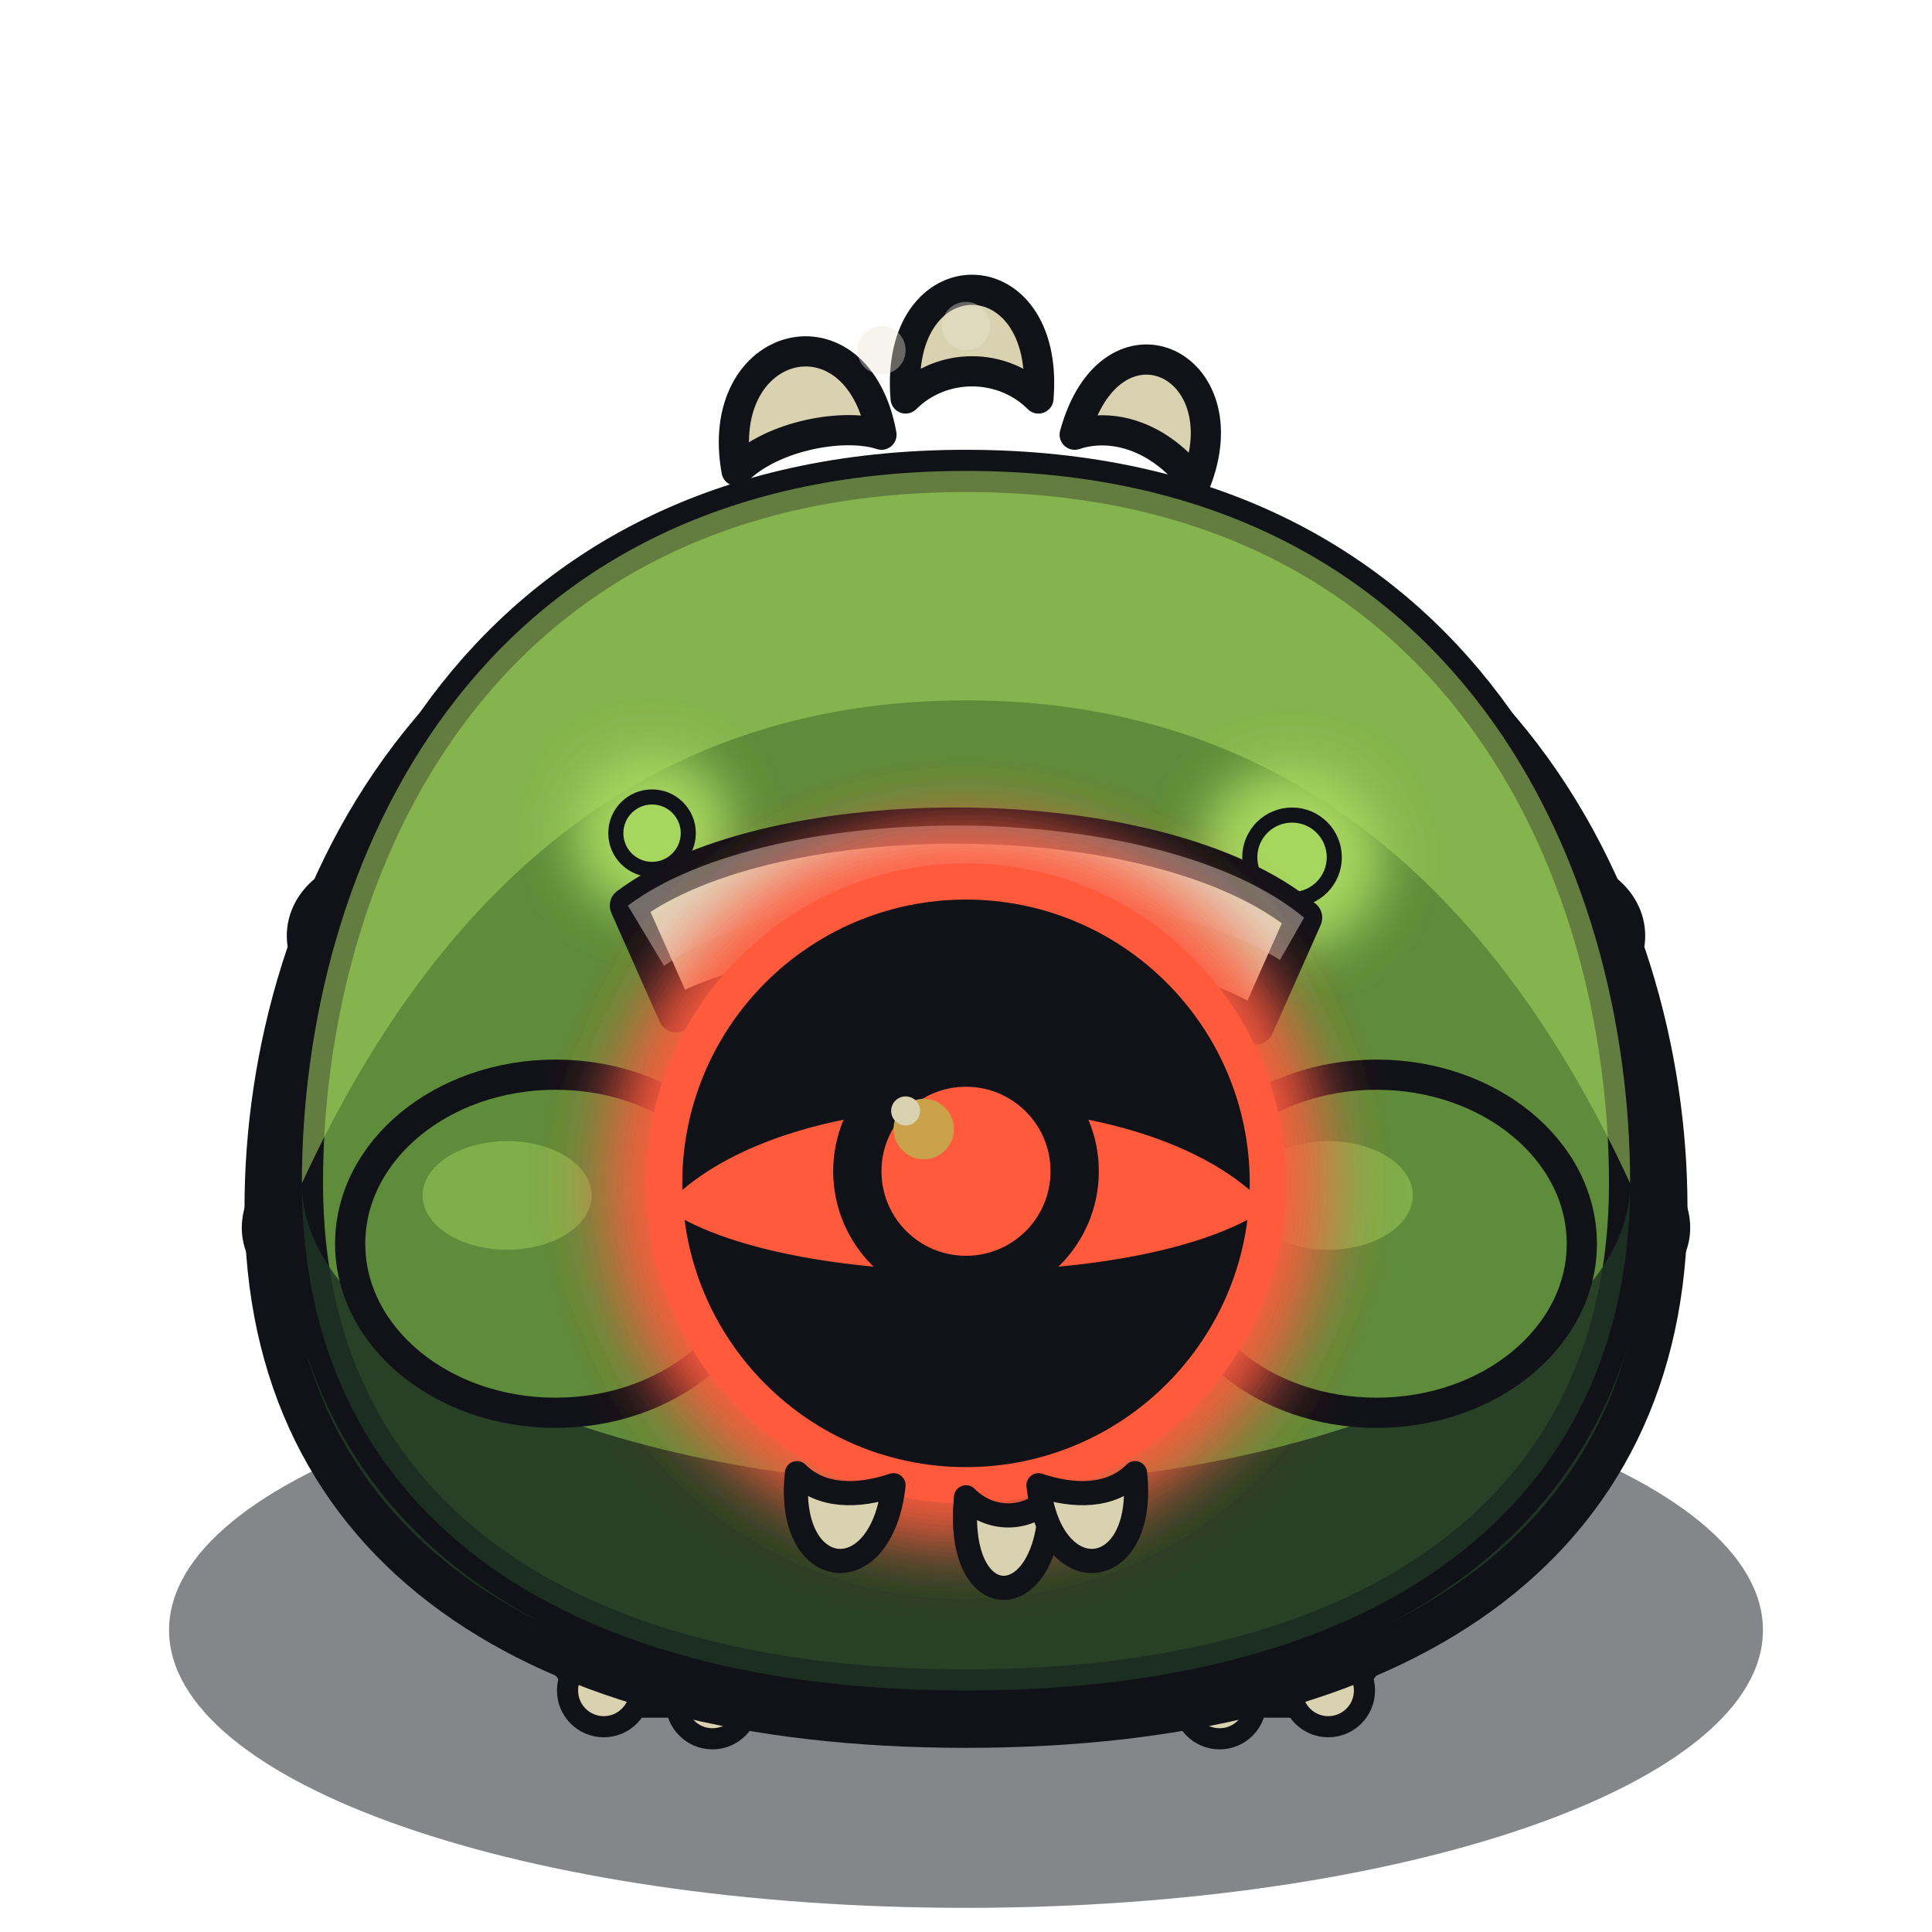
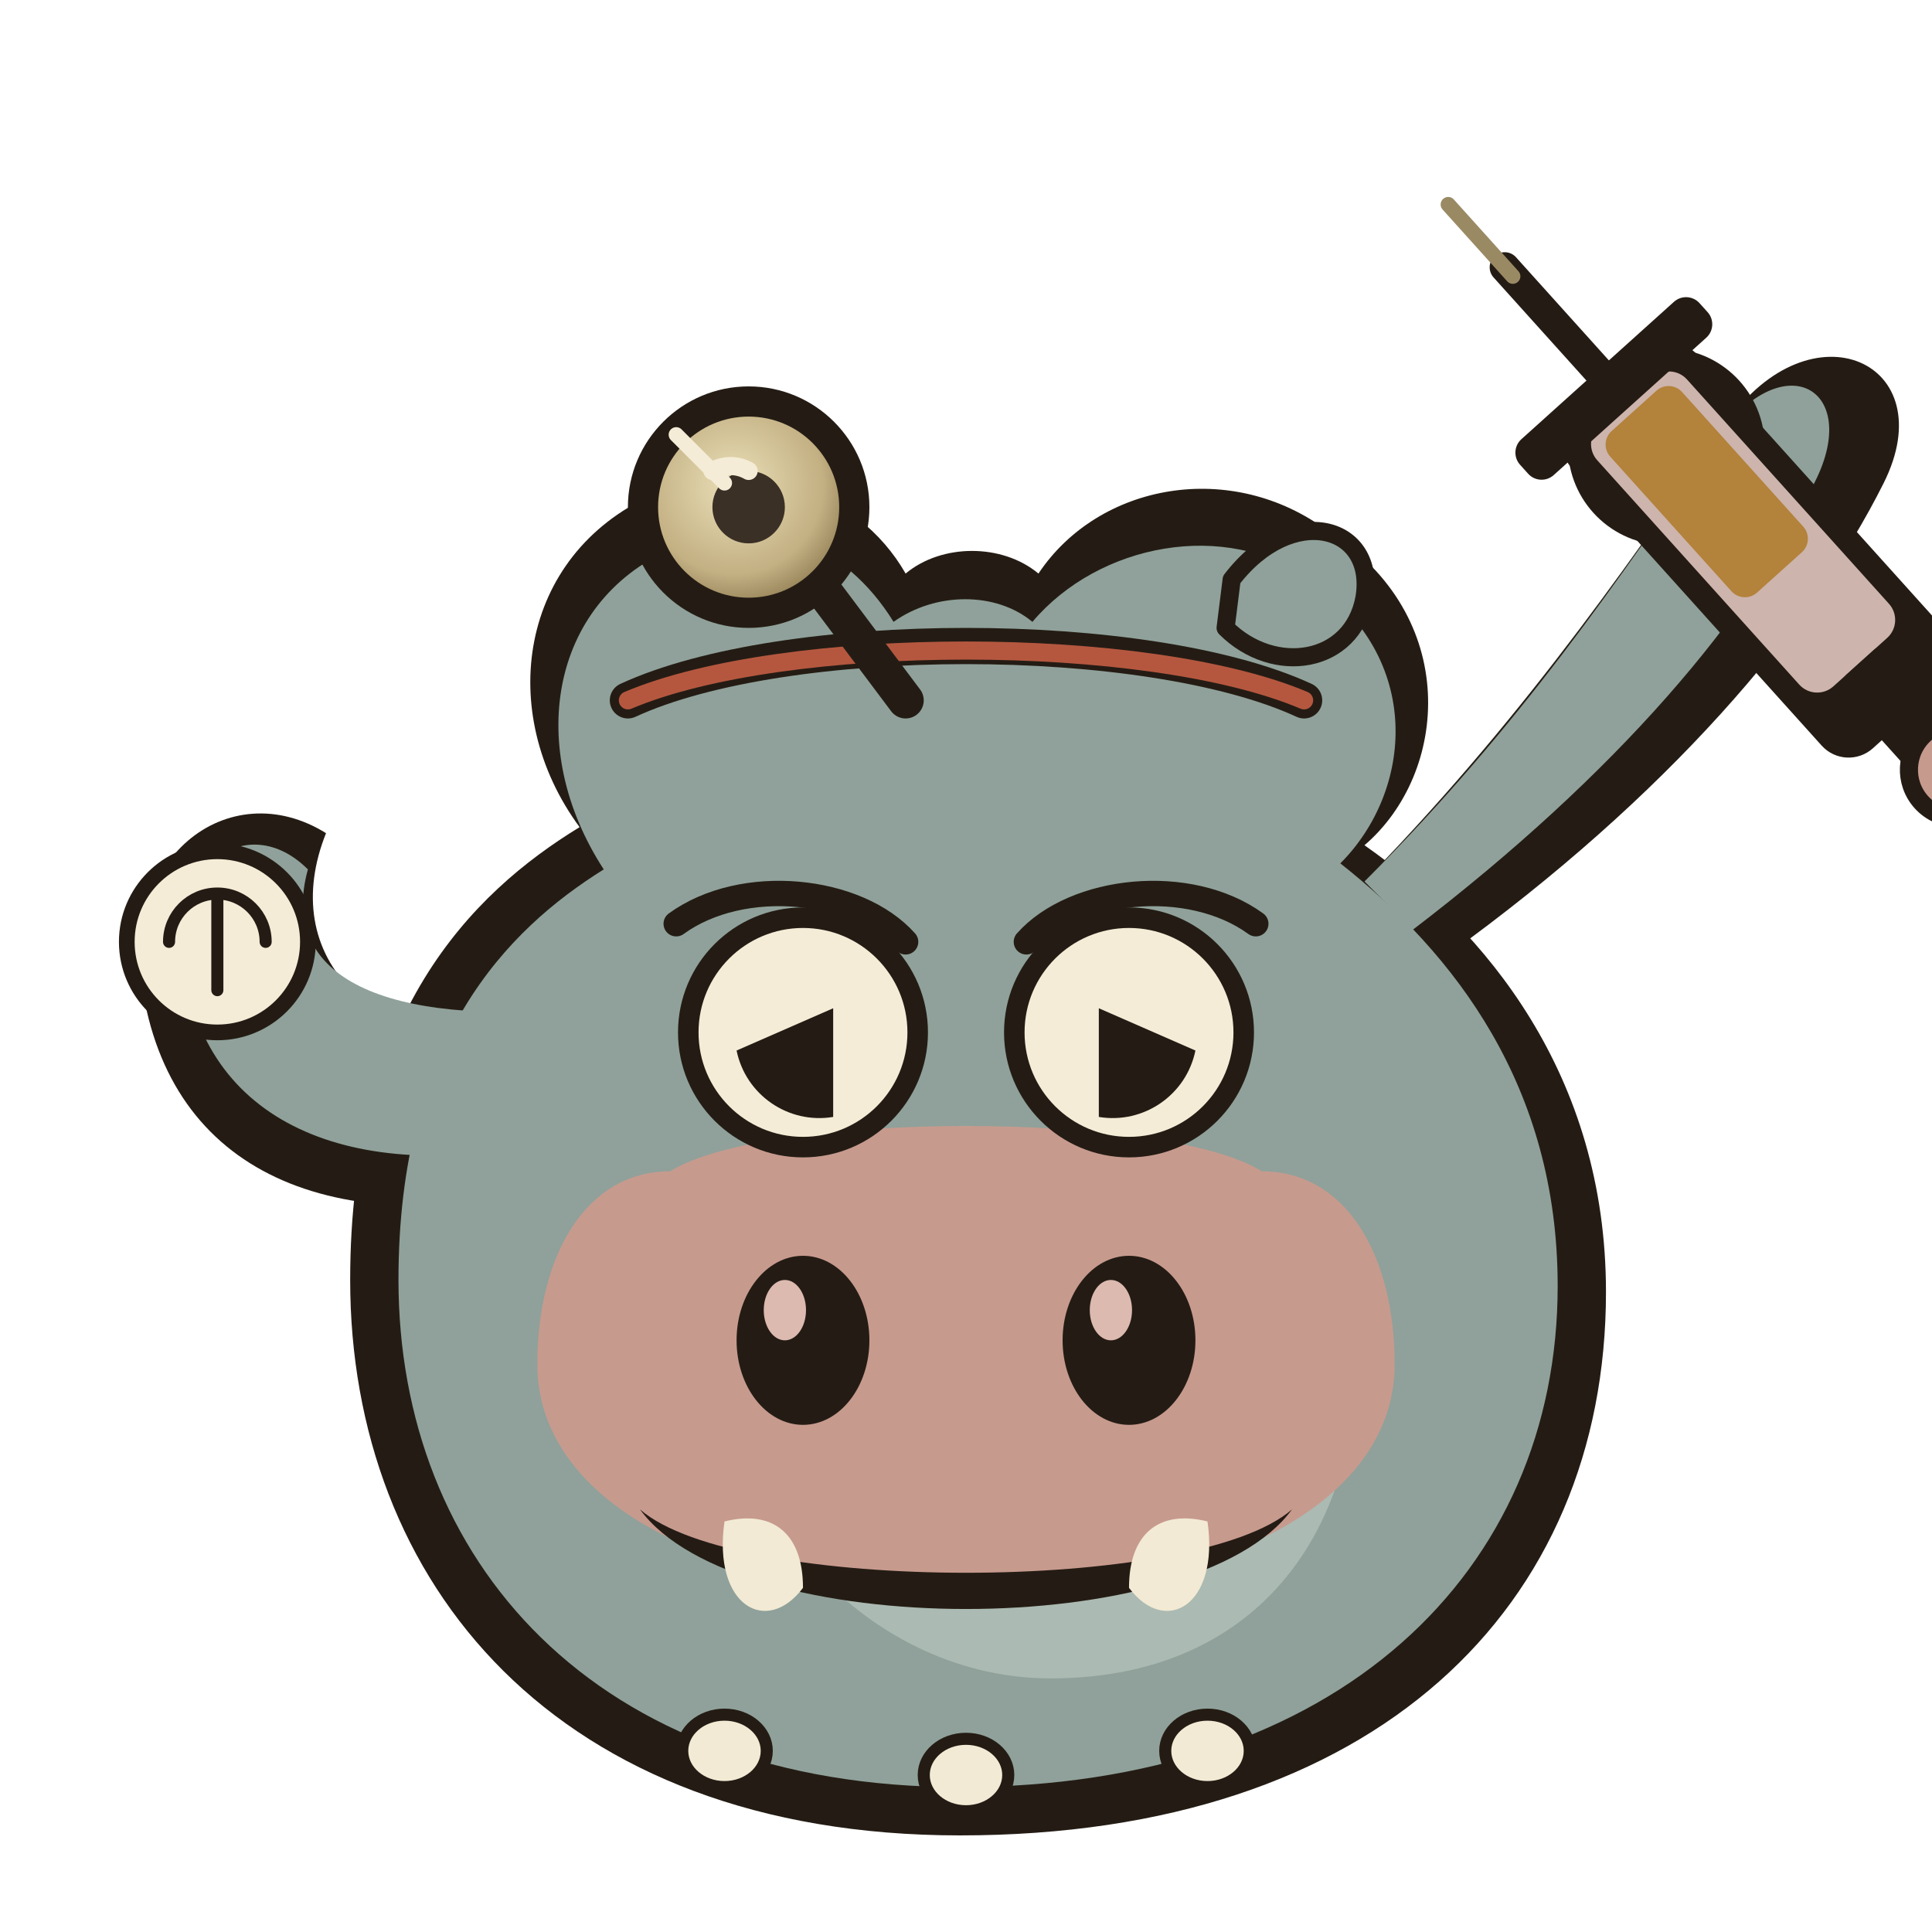
- <svg xmlns="http://www.w3.org/2000/svg" width="320" height="320" viewBox="0 0 320 320">
+ <svg xmlns="http://www.w3.org/2000/svg" viewBox="0 0 320 320" width="320" height="320">
  <defs>
-     <filter id="hell_glow" x="-60%" y="-60%" width="220%" height="220%">
-       <feGaussianBlur stdDeviation="7" result="b" />
-       <feMerge>
-         <feMergeNode in="b" />
-         <feMergeNode in="b" />
-       </feMerge>
-     </filter>
-     <filter id="rot_glow" x="-60%" y="-60%" width="220%" height="220%">
-       <feGaussianBlur stdDeviation="5" result="b" />
-       <feMerge>
-         <feMergeNode in="b" />
-         <feMergeNode in="b" />
-       </feMerge>
-     </filter>
+     <radialGradient id="vig" cx="50%" cy="46%" r="62%">
+       <stop offset="58%" stop-color="#efe2c0" stop-opacity="0" />
+       <stop offset="100%" stop-color="#6b5a36" stop-opacity="0.45" />
+     </radialGradient>
+     <radialGradient id="paper" cx="38%" cy="30%" r="82%">
+       <stop offset="0%" stop-color="#f3e8c8" />
+       <stop offset="100%" stop-color="#e4d4ad" />
+     </radialGradient>
+     <radialGradient id="mir" cx="42%" cy="38%" r="70%">
+       <stop offset="0%" stop-color="#eadfb8" />
+       <stop offset="70%" stop-color="#c3b083" />
+       <stop offset="100%" stop-color="#8f7c52" />
+     </radialGradient>
  </defs>
-   <ellipse cx="160" cy="270" rx="132" ry="46" fill="#0b0d14" opacity="0.5" />
-   <g stroke="#101218" stroke-width="5" stroke-linejoin="round" fill="#1f3322">
-     <rect x="92" y="252" width="50" height="30" rx="13" />
-     <rect x="178" y="252" width="50" height="30" rx="13" />
-   </g>
-   <g fill="#d9d2b0" stroke="#101218" stroke-width="3.5" stroke-linejoin="round">
-     <circle cx="100" cy="280" r="6" />
-     <circle cx="118" cy="282" r="6" />
-     <circle cx="136" cy="280" r="6" />
-     <circle cx="184" cy="280" r="6" />
-     <circle cx="202" cy="282" r="6" />
-     <circle cx="220" cy="280" r="6" />
-   </g>
-   <g stroke="#101218" stroke-width="5" stroke-linejoin="round" fill="#d9d2b0">
-     <path d="M122 78 C118 56 142 50 146 72 C140 70 128 72 122 78 Z" />
-     <path d="M150 66 C148 42 174 42 172 66 C166 60 156 60 150 66 Z" />
-     <path d="M178 72 C184 50 206 60 198 80 C192 72 184 70 178 72 Z" />
-     <path d="M68 144 C44 142 44 168 68 166 C62 158 62 152 68 144 Z" />
-     <path d="M58 190 C34 194 40 220 62 210 C56 204 54 196 58 190 Z" />
-     <path d="M252 144 C276 142 276 168 252 166 C258 158 258 152 252 144 Z" />
-     <path d="M262 190 C286 194 280 220 258 210 C264 204 266 196 262 190 Z" />
-   </g>
-   <g fill="#e8e3d2" opacity="0.4">
-     <circle cx="146" cy="58" r="4" />
-     <circle cx="160" cy="54" r="4" />
-     <circle cx="54" cy="156" r="4" />
-     <circle cx="266" cy="156" r="4" />
-   </g>
-   <path d="M160 84            C246 84 276 150 276 200            C276 256 232 286 160 286            C88 286 44 256 44 200            C44 150 74 84 160 84 Z" fill="#1f3322" stroke="#101218" stroke-width="7" stroke-linejoin="round" />
-   <path d="M160 78            C242 78 270 144 270 196            C270 250 228 280 160 280            C92 280 50 250 50 196            C50 144 78 78 160 78 Z" fill="#5e8c3a" stroke="#101218" stroke-width="7" stroke-linejoin="round" />
-   <path d="M270 196 C270 250 228 280 160 280 C92 280 50 250 50 196            C50 224 104 246 160 246 C216 246 270 224 270 196 Z" fill="#1f3322" opacity="0.85" />
-   <path d="M160 78 C242 78 270 144 270 196 C246 144 210 116 160 116            C110 116 74 144 50 196 C50 144 78 78 160 78 Z" fill="#a6d65e" opacity="0.55" />
-   <g stroke="#101218" stroke-width="5" stroke-linejoin="round">
-     <ellipse cx="92" cy="206" rx="34" ry="28" fill="#5e8c3a" />
-     <ellipse cx="228" cy="206" rx="34" ry="28" fill="#5e8c3a" />
-   </g>
-   <ellipse cx="84" cy="198" rx="14" ry="9" fill="#a6d65e" opacity="0.45" />
-   <ellipse cx="220" cy="198" rx="14" ry="9" fill="#a6d65e" opacity="0.45" />
-   <g>
-     <circle cx="108" cy="138" r="11" fill="#a6d65e" filter="url(#rot_glow)" />
-     <circle cx="108" cy="138" r="6" fill="#a6d65e" stroke="#101218" stroke-width="2.5" />
-     <circle cx="214" cy="142" r="13" fill="#a6d65e" filter="url(#rot_glow)" />
-     <circle cx="214" cy="142" r="7" fill="#a6d65e" stroke="#101218" stroke-width="2.5" />
-   </g>
-   <path d="M104 150 C128 132 192 132 216 152 L208 170 C186 156 134 156 112 168 Z" fill="#d9d2b0" stroke="#101218" stroke-width="6" stroke-linejoin="round" />
-   <path d="M104 150 C128 132 192 132 216 152 L212 159 C188 144 132 144 110 160 Z" fill="#e8e3d2" opacity="0.45" />
-   <circle cx="160" cy="196" r="56" fill="#ff5a3c" filter="url(#hell_glow)" />
-   <circle cx="160" cy="196" r="50" fill="#101218" stroke="#ff5a3c" stroke-width="6" />
-   <path d="M110 200 C130 178 190 178 210 200 C190 214 130 214 110 200 Z" fill="#ff5a3c" />
-   <circle cx="160" cy="194" r="22" fill="#101218" />
-   <circle cx="160" cy="194" r="14" fill="#ff5a3c" />
-   <circle cx="153" cy="187" r="5" fill="#caa24a" />
-   <circle cx="150" cy="184" r="2.4" fill="#d9d2b0" />
-   <g fill="#d9d2b0" stroke="#101218" stroke-width="4" stroke-linejoin="round">
-     <path d="M132 244 C130 262 146 264 148 246 C142 248 136 248 132 244 Z" />
-     <path d="M160 248 C158 268 174 268 174 248 C170 252 164 252 160 248 Z" />
-     <path d="M188 244 C190 262 174 264 172 246 C178 248 184 248 188 244 Z" />
+   <g stroke-linejoin="round" stroke-linecap="round">
+     <g fill="#241c14">
+       <path d="M96 196 C58 206 30 196 24 166 C19 142 38 128 54 138                C46 158 60 176 96 174 Z" />
+       <path d="M222 150 C250 122 268 96 286 70 C300 50 322 60 312 80                C300 104 276 132 240 158 Z" />
+       <path d="M159 304 C92 304 58 262 58 212 C58 168 78 148 96 137                C82 118 86 92 108 82 C124 75 142 81 150 95                C156 90 166 90 172 95 C182 80 204 76 220 88                C242 102 240 128 226 140 C246 154 266 178 266 214                C266 266 228 304 159 304 Z" />
+       <path d="M101 192 C87 192 79 208 79 226 C79 252 110 270 160 270                C210 270 241 252 241 226 C241 208 233 192 219 192                C201 180 119 180 101 192 Z" />
+     </g>
+     <path d="M96 188 C62 197 36 188 31 163 C27 143 41 134 51 144              C46 162 64 170 96 167 Z" fill="#8fa19a" />
+     <circle cx="36" cy="156" r="15" fill="#f4ecd6" />
+     <circle cx="36" cy="156" r="15" fill="none" stroke="#241c14" stroke-width="2.6" />
+     <path d="M28 156 a8 8 0 0 1 16 0 M36 148 v16" fill="none" stroke="#241c14" stroke-width="2" />
+     <path d="M226 146 C252 120 268 96 284 73 C295 57 308 64 301 79              C290 102 268 128 234 154 Z" fill="#8fa19a" />
+     <path d="M159 296 C98 296 66 258 66 212 C66 172 84 154 100 144              C87 124 91 100 111 91 C126 84 140 90 148 103              C155 98 165 98 171 103 C182 90 203 86 217 96              C236 109 234 131 222 143 C241 158 258 180 258 213              C258 260 222 296 159 296 Z" fill="#8fa19a" />
+     <path d="M118 214 C118 252 145 278 174 278 C212 278 228 248 224 216              C212 252 150 256 118 214 Z" fill="#abbab2" />
+     <path d="M116 92 C105 80 109 66 122 70 C133 74 132 90 124 98 Z" fill="#8fa19a" stroke="#241c14" stroke-width="3" />
+     <path d="M204 96 C214 83 228 87 226 99 C224 110 211 112 203 104 Z" fill="#8fa19a" stroke="#241c14" stroke-width="3" />
+     <path d="M111 194 C97 194 89 208 89 226 C89 248 116 264 160 264              C204 264 231 248 231 226 C231 208 223 194 209 194              C193 184 127 184 111 194 Z" fill="#c79a8e" />
+     <ellipse cx="133" cy="222" rx="11" ry="14" fill="#241c14" />
+     <ellipse cx="187" cy="222" rx="11" ry="14" fill="#241c14" />
+     <ellipse cx="130" cy="217" rx="3.5" ry="5" fill="#dcbab0" />
+     <ellipse cx="184" cy="217" rx="3.5" ry="5" fill="#dcbab0" />
+     <path d="M106 250 C122 272 198 272 214 250 C198 264 122 264 106 250 Z" fill="#241c14" />
+     <path d="M120 252 C118 266 127 271 133 263 C133 254 128 250 120 252 Z" fill="#f2ead4" />
+     <path d="M200 252 C202 266 193 271 187 263 C187 254 192 250 200 252 Z" fill="#f2ead4" />
+     <circle cx="133" cy="171" r="19" fill="#f4ecd6" />
+     <circle cx="187" cy="171" r="19" fill="#f4ecd6" />
+     <circle cx="133" cy="171" r="19" fill="none" stroke="#241c14" stroke-width="3.4" />
+     <circle cx="187" cy="171" r="19" fill="none" stroke="#241c14" stroke-width="3.4" />
+     <path d="M138 167 L138 185 A14 14 0 0 1 122 174 Z" fill="#241c14" />
+     <path d="M182 167 L182 185 A14 14 0 0 0 198 174 Z" fill="#241c14" />
+     <path d="M112 153 C123 145 142 147 150 156" fill="none" stroke="#241c14" stroke-width="4.2" stroke-linecap="round" />
+     <path d="M170 156 C178 147 197 145 208 153" fill="none" stroke="#241c14" stroke-width="4.2" stroke-linecap="round" />
+     <path d="M104 116 C130 104 190 104 216 116" fill="none" stroke="#241c14" stroke-width="6" />
+     <path d="M104 116 C130 105 190 105 216 116" fill="none" stroke="#b5573f" stroke-width="3" />
+     <path d="M150 116 L132 92" stroke="#241c14" stroke-width="6" />
+     <circle cx="124" cy="84" r="20" fill="#241c14" />
+     <circle cx="124" cy="84" r="15" fill="url(#mir)" />
+     <circle cx="124" cy="84" r="6" fill="#3a3026" />
+     <path d="M118 78 a6 6 0 0 1 6 0" fill="none" stroke="#f4ecd6" stroke-width="3" stroke-linecap="round" />
+     <path d="M112 72 L120 80" stroke="#f4ecd6" stroke-width="2.5" stroke-linecap="round" />
+     <circle cx="276" cy="74" r="15" fill="#f4ecd6" />
+     <circle cx="276" cy="74" r="15" fill="none" stroke="#241c14" stroke-width="2.6" />
+     <g transform="rotate(48 276 74)">
+       <rect x="262" y="60" width="74" height="28" rx="6" fill="#241c14" />
+       <rect x="266" y="64" width="58" height="20" rx="4" fill="#cdb4ad" />
+       <rect x="268" y="66" width="36" height="16" rx="3" fill="#b3823b" />
+       <rect x="259" y="54" width="8" height="40" rx="3" fill="#241c14" />
+       <rect x="324" y="68" width="22" height="12" rx="3" fill="#241c14" />
+       <circle cx="348" cy="74" r="8" fill="#c79a8e" stroke="#241c14" stroke-width="3" />
+       <path d="M262 74 L236 74" stroke="#241c14" stroke-width="5" />
+       <path d="M238 74 L222 74" stroke="#9a8a64" stroke-width="2.5" />
+     </g>
+     <g fill="#f2ead4" stroke="#241c14" stroke-width="2">
+       <ellipse cx="120" cy="290" rx="7" ry="6" />
+       <ellipse cx="160" cy="294" rx="7" ry="6" />
+       <ellipse cx="200" cy="290" rx="7" ry="6" />
+     </g>
  </g>
</svg>
